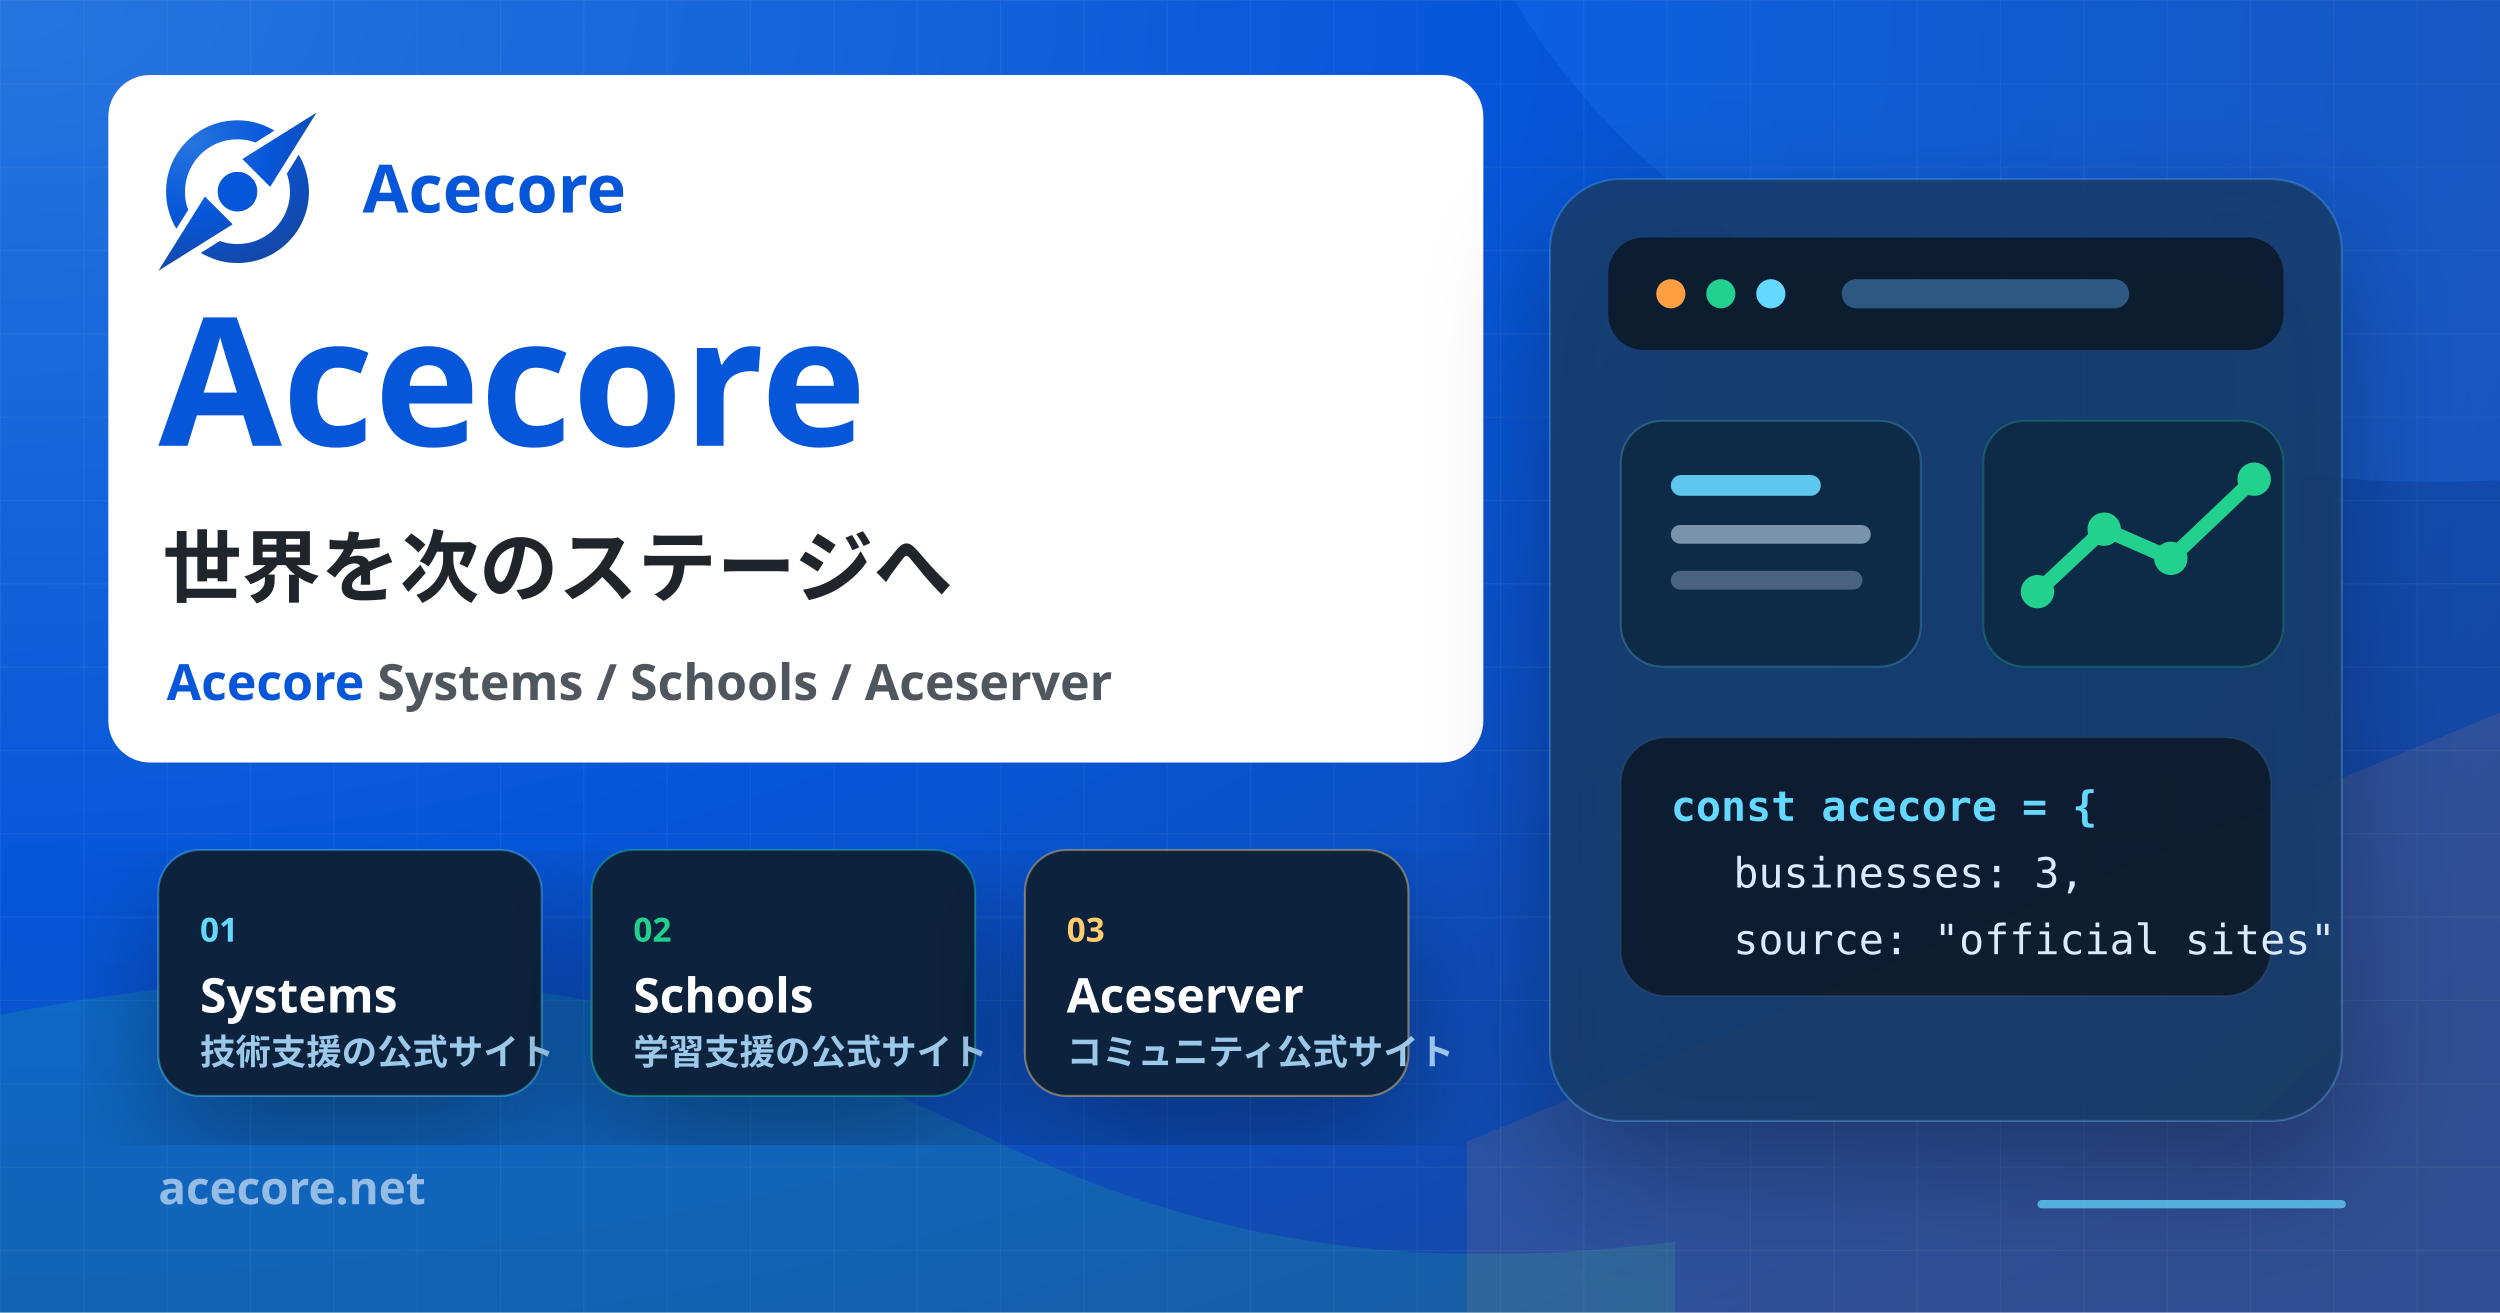
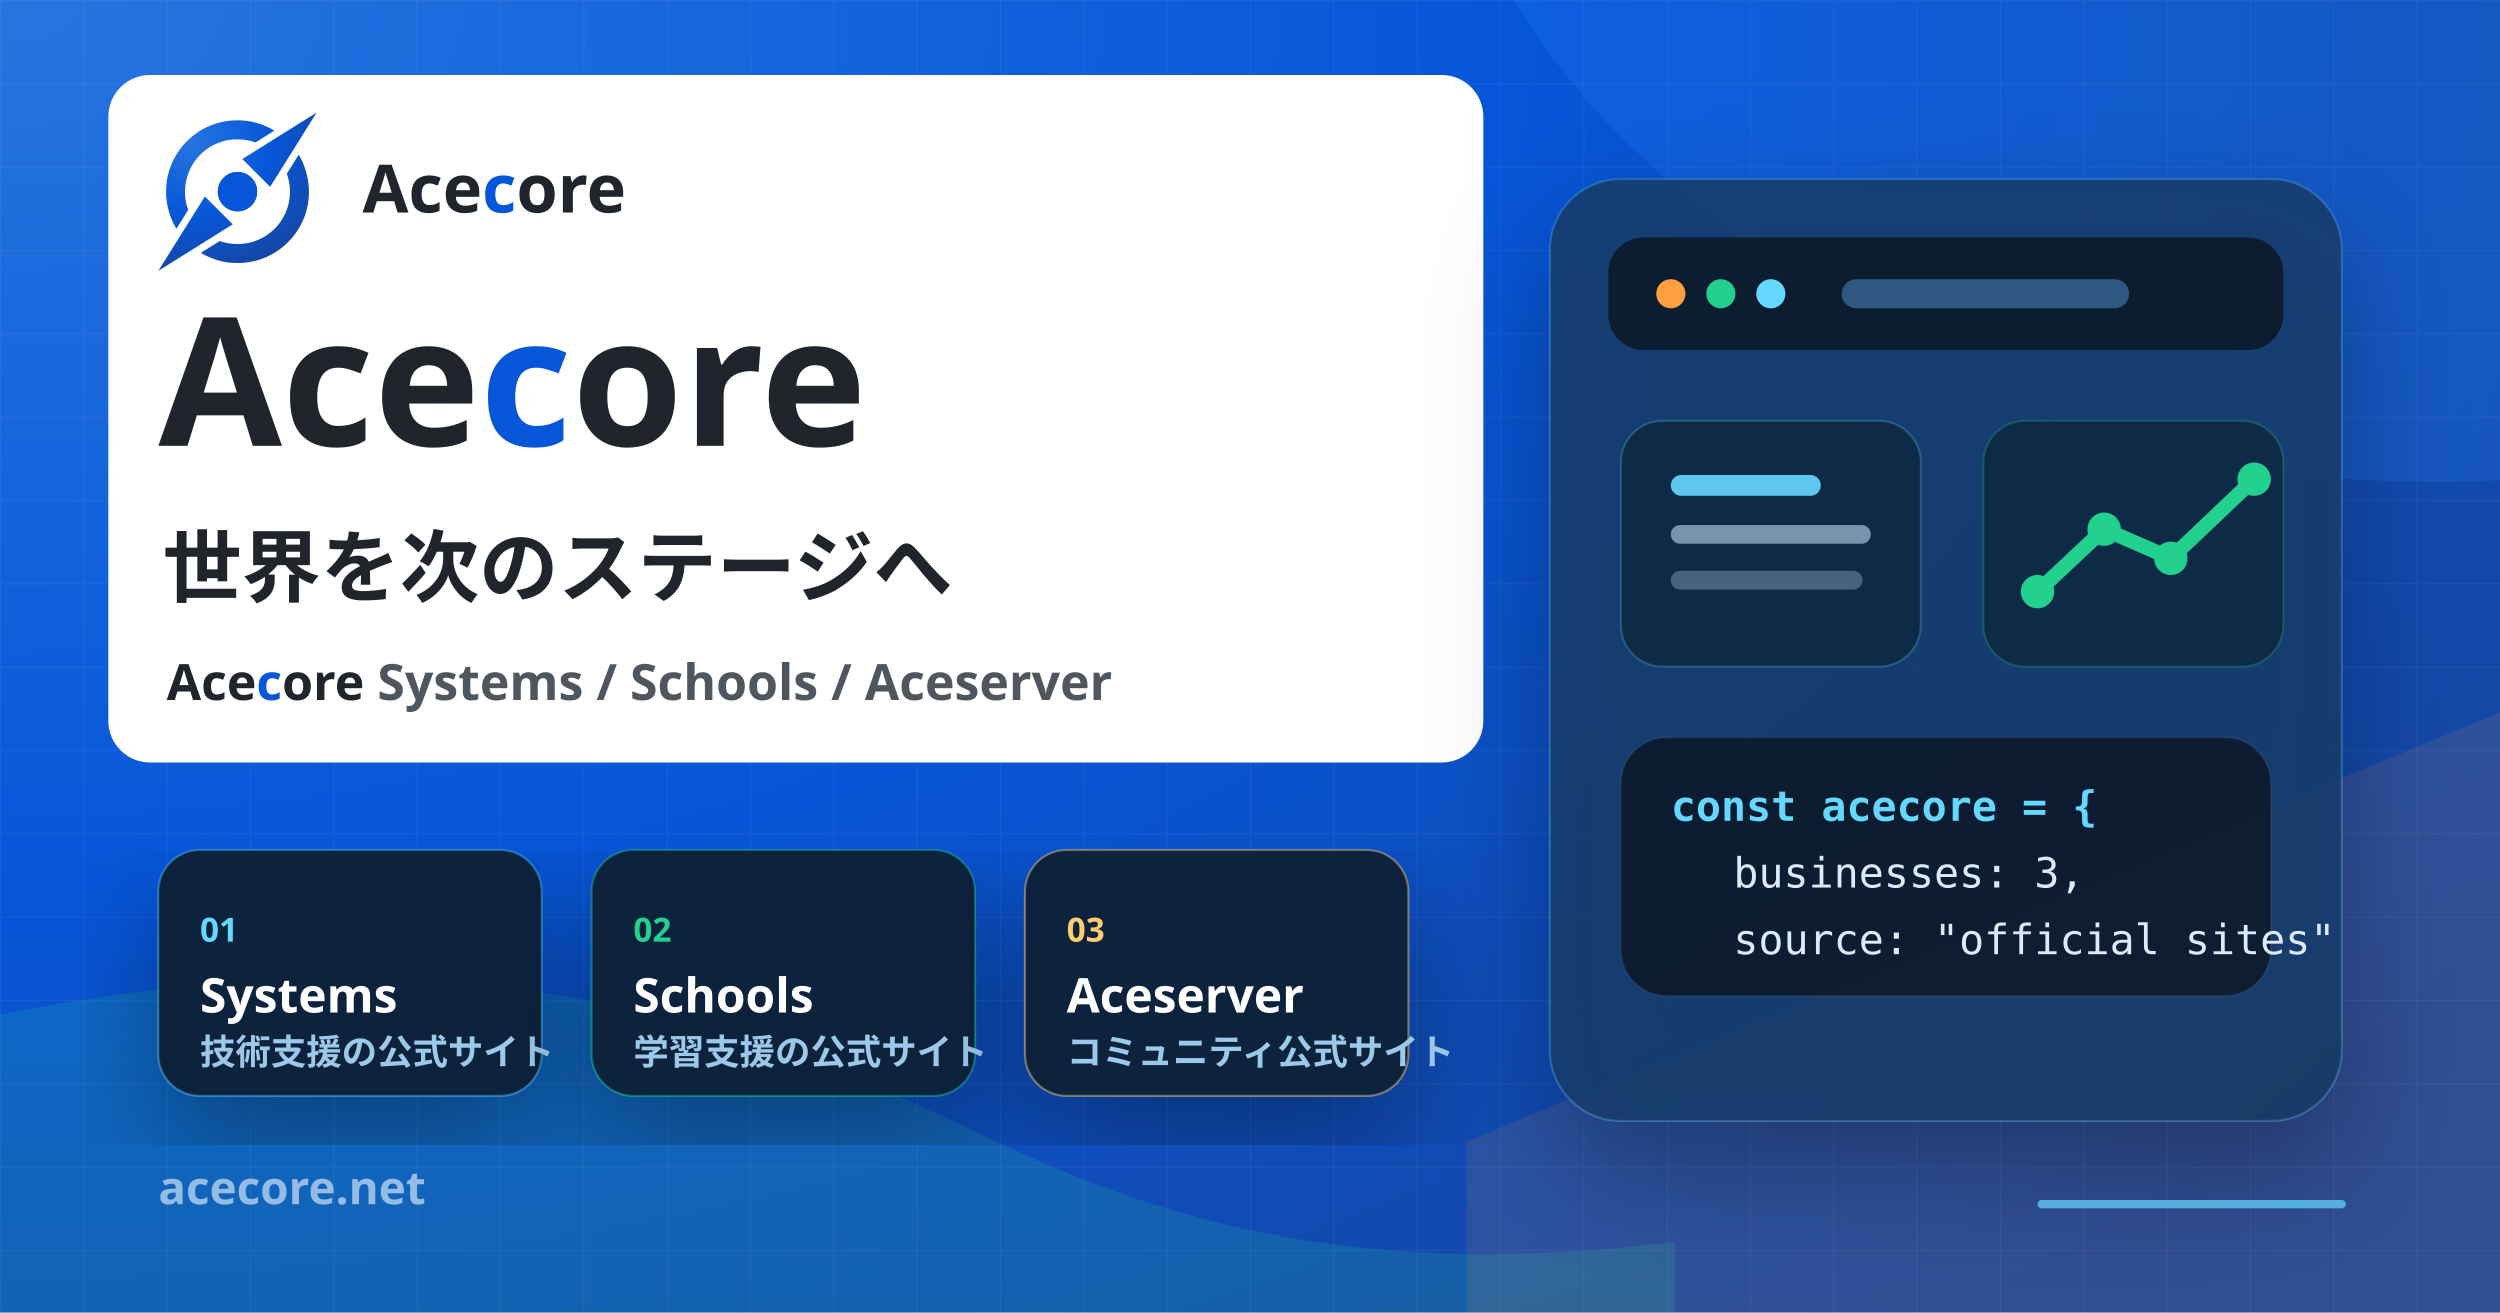
<svg xmlns="http://www.w3.org/2000/svg" width="1200" height="630" viewBox="0 0 1200 630">
  <defs>
    <radialGradient id="bg" gradientUnits="userSpaceOnUse" cx="0" cy="0" r="1" gradientTransform="matrix(1440 0 0 850.5 0 0)">
      <stop offset="0%" stop-color="#2675df" />
      <stop offset="50%" stop-color="#0656d9" />
      <stop offset="100%" stop-color="#17459d" />
    </radialGradient>
    <linearGradient id="panel" x1="708" y1="76" x2="1118" y2="540" gradientUnits="userSpaceOnUse">
      <stop offset="0" stop-color="#163b68" stop-opacity="0.88" />
      <stop offset="1" stop-color="#091a2f" stop-opacity="0.96" />
    </linearGradient>
    <pattern id="grid" width="40" height="40" patternUnits="userSpaceOnUse">
      <path d="M 40 0 H 0 V 40" fill="none" stroke="#ffffff" stroke-opacity="0.055" stroke-width="1" />
    </pattern>
    <filter id="softShadow" x="-20%" y="-20%" width="140%" height="140%">
      <feDropShadow dx="0" dy="24" stdDeviation="28" flood-color="#000000" flood-opacity="0.34" />
    </filter>
  </defs>
  <rect width="1200" height="630" fill="url(#bg)" />
  <rect width="1200" height="630" fill="url(#grid)" />
  <path d="M 688 -80 L 1210 -80 L 1210 230 C 1040 240 918 190 800 86 C 755 47 720 2 688 -80 Z" fill="#2684ff" opacity="0.22" />
  <path d="M -40 496 C 160 448 310 466 470 544 C 564 590 660 614 804 596 L 804 680 L -40 680 Z" fill="#24d18e" opacity="0.16" />
  <path d="M 704 548 L 1200 342 L 1200 630 L 704 630 Z" fill="#ff9f43" opacity="0.11" />
  <rect x="52" y="36" width="660" height="330" rx="20" fill="#ffffff" />
  <g transform="translate(76 54)">
    <svg width="76" height="76" viewBox="0 0 375 375">
      <defs>
        <clipPath id="a3957e5701">
          <path d="M 198 0 L 375 0 L 375 177 L 198 177 Z M 198 0 " clip-rule="nonzero" />
        </clipPath>
        <clipPath id="6afbb346e6">
          <path d="M 342.047 -32.93 L 407.93 32.953 L 264.836 176.047 L 198.953 110.164 Z M 342.047 -32.93 " clip-rule="nonzero" />
        </clipPath>
        <clipPath id="dbfe783954">
          <path d="M 374.988 0.012 L 264.836 176.047 L 198.953 110.164 Z M 374.988 0.012 " clip-rule="nonzero" />
        </clipPath>
        <clipPath id="270e5b8c21">
          <path d="M 140 140 L 235 140 L 235 235 L 140 235 Z M 140 140 " clip-rule="nonzero" />
        </clipPath>
        <clipPath id="cd695f61e1">
          <path d="M 187.496 121.617 L 253.379 187.504 L 187.496 253.387 L 121.613 187.504 Z M 187.496 121.617 " clip-rule="nonzero" />
        </clipPath>
        <clipPath id="7e0fedd2f4">
          <path d="M 220.438 154.559 C 202.242 136.367 172.746 136.367 154.555 154.559 C 136.359 172.754 136.359 202.25 154.555 220.445 C 172.746 238.637 202.242 238.637 220.438 220.445 C 238.629 202.25 238.629 172.754 220.438 154.559 Z M 220.438 154.559 " clip-rule="nonzero" />
        </clipPath>
        <clipPath id="c3602e9733">
          <path d="M 0 198 L 177 198 L 177 375 L 0 375 Z M 0 198 " clip-rule="nonzero" />
        </clipPath>
        <clipPath id="f2a35fea8d">
          <path d="M 32.945 407.926 L -32.941 342.043 L 110.191 198.91 L 176.074 264.797 Z M 32.945 407.926 " clip-rule="nonzero" />
        </clipPath>
        <clipPath id="2d860f12f2">
          <path d="M 0.004 374.984 L 110.191 198.91 L 176.074 264.797 Z M 0.004 374.984 " clip-rule="nonzero" />
        </clipPath>
        <radialGradient id="whole-theme" gradientUnits="userSpaceOnUse" cx="0" cy="0" r="1" gradientTransform="matrix(380 0 0 340 80 72)">
          <stop offset="0%" stop-color="#2675df" />
          <stop offset="50%" stop-color="#0656d9" />
          <stop offset="100%" stop-color="#17459d" />
        </radialGradient>
      </defs>
      <path class="outer-ink" fill="url(#whole-theme)" d="M 230.043 71.02 C 209.73 63.477 188.301 62.211 167 65.082 C 165.305 65.352 163.605 65.668 161.906 66.027 C 140.082 70.652 120.922 80.328 104.426 95.062 C 100.137 98.895 95.711 103.418 91.84 108.109 C 78.883 123.805 70.297 141.441 66.078 161.012 C 57.496 200.844 69.965 228.148 70.863 230.344 C 60.105 247.633 60.207 247.863 42.785 275.242 C 30.289 255.219 23.223 232.727 19.703 209.527 C 18.598 201.109 18.137 192.488 18.324 183.66 C 18.645 168.238 20.973 153.273 25.305 138.766 C 30.922 119.973 39.578 102.723 51.281 87.008 C 64.082 69.824 80.188 54.812 98.535 43.535 C 119.289 30.777 141.719 22.879 165.832 19.836 C 179.965 18.055 194.129 18.043 208.328 19.809 C 231.965 22.504 254.328 30.91 274.746 42.816 C 244.926 61.586 244.898 61.594 230.043 71.02 Z M 230.043 71.02 " fill-opacity="1" fill-rule="nonzero" />
      <path class="outer-pale" fill="url(#whole-theme)" d="M 145.617 304.262 C 146.184 304.527 165.508 312.844 194.297 311.391 C 224.988 309.848 254.219 296.781 275.73 275.035 C 291.141 259.453 301.715 241.168 307.449 220.18 C 313.566 197.777 313.113 174.191 306.637 151.988 C 305.469 147.992 304.418 145.238 304.305 144.977 C 313.676 130.012 313.672 130.012 332.418 100.066 C 347.242 124.035 354.406 151.129 356.496 179.016 C 356.906 187.043 356.758 194.957 356.059 202.754 C 353.41 232.145 343.805 258.914 327.238 283.07 C 319.359 294.562 309.965 305.094 299.066 314.664 C 280.883 330.625 260.398 342.098 237.613 349.09 C 216.266 355.641 194.117 357.836 171.168 355.672 C 167.766 355.48 156.367 354.75 140.746 349.996 C 125.5 345.359 106.641 336.617 100.574 332.457 C 118.953 320.832 118.988 320.824 145.617 304.262 Z M 145.617 304.262 " fill-opacity="1" fill-rule="nonzero" />
      <g clip-path="url(#a3957e5701)">
        <g clip-path="url(#6afbb346e6)">
          <g clip-path="url(#dbfe783954)">
            <path class="outer-ink outer-arrow" fill="url(#whole-theme)" d="M 342.047 -32.93 L 407.93 32.953 L 264.836 176.047 L 198.953 110.164 Z M 342.047 -32.93 " fill-opacity="1" fill-rule="nonzero" />
          </g>
        </g>
      </g>
      <g clip-path="url(#270e5b8c21)">
        <g clip-path="url(#cd695f61e1)">
          <g clip-path="url(#7e0fedd2f4)">
            <path fill="#0656d9" d="M 187.496 121.617 L 253.379 187.504 L 187.496 253.387 L 121.613 187.504 Z M 187.496 121.617 " fill-opacity="1" fill-rule="nonzero" />
            <path fill="#0656d9" d="M 187.496 121.617 L 253.379 187.504 L 187.496 253.387 L 121.613 187.504 Z M 187.496 121.617 " fill-opacity="1" fill-rule="nonzero" />
          </g>
        </g>
      </g>
      <g clip-path="url(#c3602e9733)">
        <g clip-path="url(#f2a35fea8d)">
          <g clip-path="url(#2d860f12f2)">
            <path class="outer-pale outer-arrow" fill="url(#whole-theme)" d="M 32.945 407.926 L -32.941 342.043 L 110.191 198.91 L 176.074 264.797 Z M 32.945 407.926 " fill-opacity="1" fill-rule="nonzero" />
          </g>
        </g>
      </g>
    </svg>
-     <text x="98" y="48" fill="#0656d9" font-family="Noto Sans JP, Yu Gothic, Meiryo, sans-serif" font-size="32" font-weight="800">
-       Acecore
+     <text x="98" y="48" fill="#20252b" font-family="Noto Sans JP, Yu Gothic, Meiryo, sans-serif" font-size="32" font-weight="800">
+       Ace<tspan fill="#0656d9">c</tspan>ore
    </text>
  </g>
  <g transform="translate(76 214)" font-family="Noto Sans JP, Yu Gothic, Meiryo, sans-serif">
-     <text x="0" y="0" fill="#0656d9" font-size="86" font-weight="900">
-       Acecore
+     <text x="0" y="0" fill="#20252b" font-size="86" font-weight="900">
+       Ace<tspan fill="#0656d9">c</tspan>ore
    </text>
    <text x="2" y="72" fill="#20252b" font-size="38" font-weight="800">
      世界を次のステージへ
    </text>
    <text x="4" y="122" fill="#50565e" font-size="24" font-weight="700">
-       <tspan fill="#0656d9">Acecore</tspan> Systems / Schools / Aceserver
+       <tspan fill="#20252b">Ace<tspan fill="#0656d9">c</tspan>ore</tspan> Systems / Schools / Aceserver
    </text>
  </g>
  <g transform="translate(76 408)" font-family="Noto Sans JP, Yu Gothic, Meiryo, sans-serif">
    <g filter="url(#softShadow)">
      <rect x="0" y="0" width="184" height="118" rx="20" fill="#0d223c" stroke="#65d8ff" stroke-opacity="0.35" />
      <text x="20" y="44" fill="#65d8ff" font-size="16" font-weight="800">
        01
      </text>
      <text x="20" y="78" fill="#ffffff" font-size="23" font-weight="800">
        Systems
      </text>
      <text x="20" y="103" fill="#9cc8e9" font-size="17" font-weight="700">
        技術支援の公式サイト
      </text>
    </g>
    <g transform="translate(208 0)" filter="url(#softShadow)">
      <rect x="0" y="0" width="184" height="118" rx="20" fill="#0d223c" stroke="#24d18e" stroke-opacity="0.38" />
      <text x="20" y="44" fill="#24d18e" font-size="16" font-weight="800">
        02
      </text>
      <text x="20" y="78" fill="#ffffff" font-size="23" font-weight="800">
        Schools
      </text>
      <text x="20" y="103" fill="#9cc8e9" font-size="17" font-weight="700">
        学習支援の公式サイト
      </text>
    </g>
    <g transform="translate(416 0)" filter="url(#softShadow)">
      <rect x="0" y="0" width="184" height="118" rx="20" fill="#0d223c" stroke="#ffcc6e" stroke-opacity="0.42" />
      <text x="20" y="44" fill="#ffcc6e" font-size="16" font-weight="800">
        03
      </text>
      <text x="20" y="78" fill="#ffffff" font-size="23" font-weight="800">
        Aceserver
      </text>
      <text x="20" y="103" fill="#9cc8e9" font-size="17" font-weight="700">
        コミュニティ公式サイト
      </text>
    </g>
  </g>
  <g transform="translate(744 86)" filter="url(#softShadow)">
    <rect width="380" height="452" rx="34" fill="url(#panel)" stroke="#7dd3fc" stroke-opacity="0.22" />
    <rect x="28" y="28" width="324" height="54" rx="17" fill="#071321" opacity="0.82" />
    <circle cx="58" cy="55" r="7" fill="#ff9f43" />
    <circle cx="82" cy="55" r="7" fill="#24d18e" />
    <circle cx="106" cy="55" r="7" fill="#65d8ff" />
    <rect x="140" y="48" width="138" height="14" rx="7" fill="#335f8b" opacity="0.9" />
    <g transform="translate(34 116)">
      <rect width="144" height="118" rx="20" fill="#102a47" stroke="#65d8ff" stroke-opacity="0.24" />
      <rect x="24" y="26" width="72" height="10" rx="5" fill="#65d8ff" opacity="0.9" />
      <rect x="24" y="50" width="96" height="9" rx="4.5" fill="#cfe9ff" opacity="0.55" />
      <rect x="24" y="72" width="92" height="9" rx="4.5" fill="#cfe9ff" opacity="0.3" />
      <rect x="174" y="0" width="144" height="118" rx="20" fill="#102a47" stroke="#24d18e" stroke-opacity="0.24" />
      <polyline points="200,82 232,52 264,66 304,28" fill="none" stroke="#24d18e" stroke-width="7" stroke-linecap="round" stroke-linejoin="round" />
      <circle cx="200" cy="82" r="8" fill="#24d18e" />
      <circle cx="232" cy="52" r="8" fill="#24d18e" />
      <circle cx="264" cy="66" r="8" fill="#24d18e" />
      <circle cx="304" cy="28" r="8" fill="#24d18e" />
    </g>
    <g transform="translate(34 268)">
      <rect width="312" height="124" rx="22" fill="#071321" opacity="0.78" stroke="#ffffff" stroke-opacity="0.08" />
      <text x="24" y="40" fill="#65d8ff" font-family="Consolas, monospace" font-size="20" font-weight="700">
        const acecore = {
      </text>
      <text x="54" y="72" fill="#dbeafe" font-family="Consolas, monospace" font-size="20">
        businesses: 3,
      </text>
      <text x="54" y="104" fill="#dbeafe" font-family="Consolas, monospace" font-size="20">
        source: "official sites"
      </text>
    </g>
  </g>
  <text x="76" y="578" fill="#c9def4" opacity="0.72" font-family="Noto Sans JP, Yu Gothic, Meiryo, sans-serif" font-size="22" font-weight="700">
    acecore.net
  </text>
  <path d="M 980 578 H 1124" stroke="#65d8ff" stroke-width="4" stroke-linecap="round" opacity="0.7" />
</svg>
